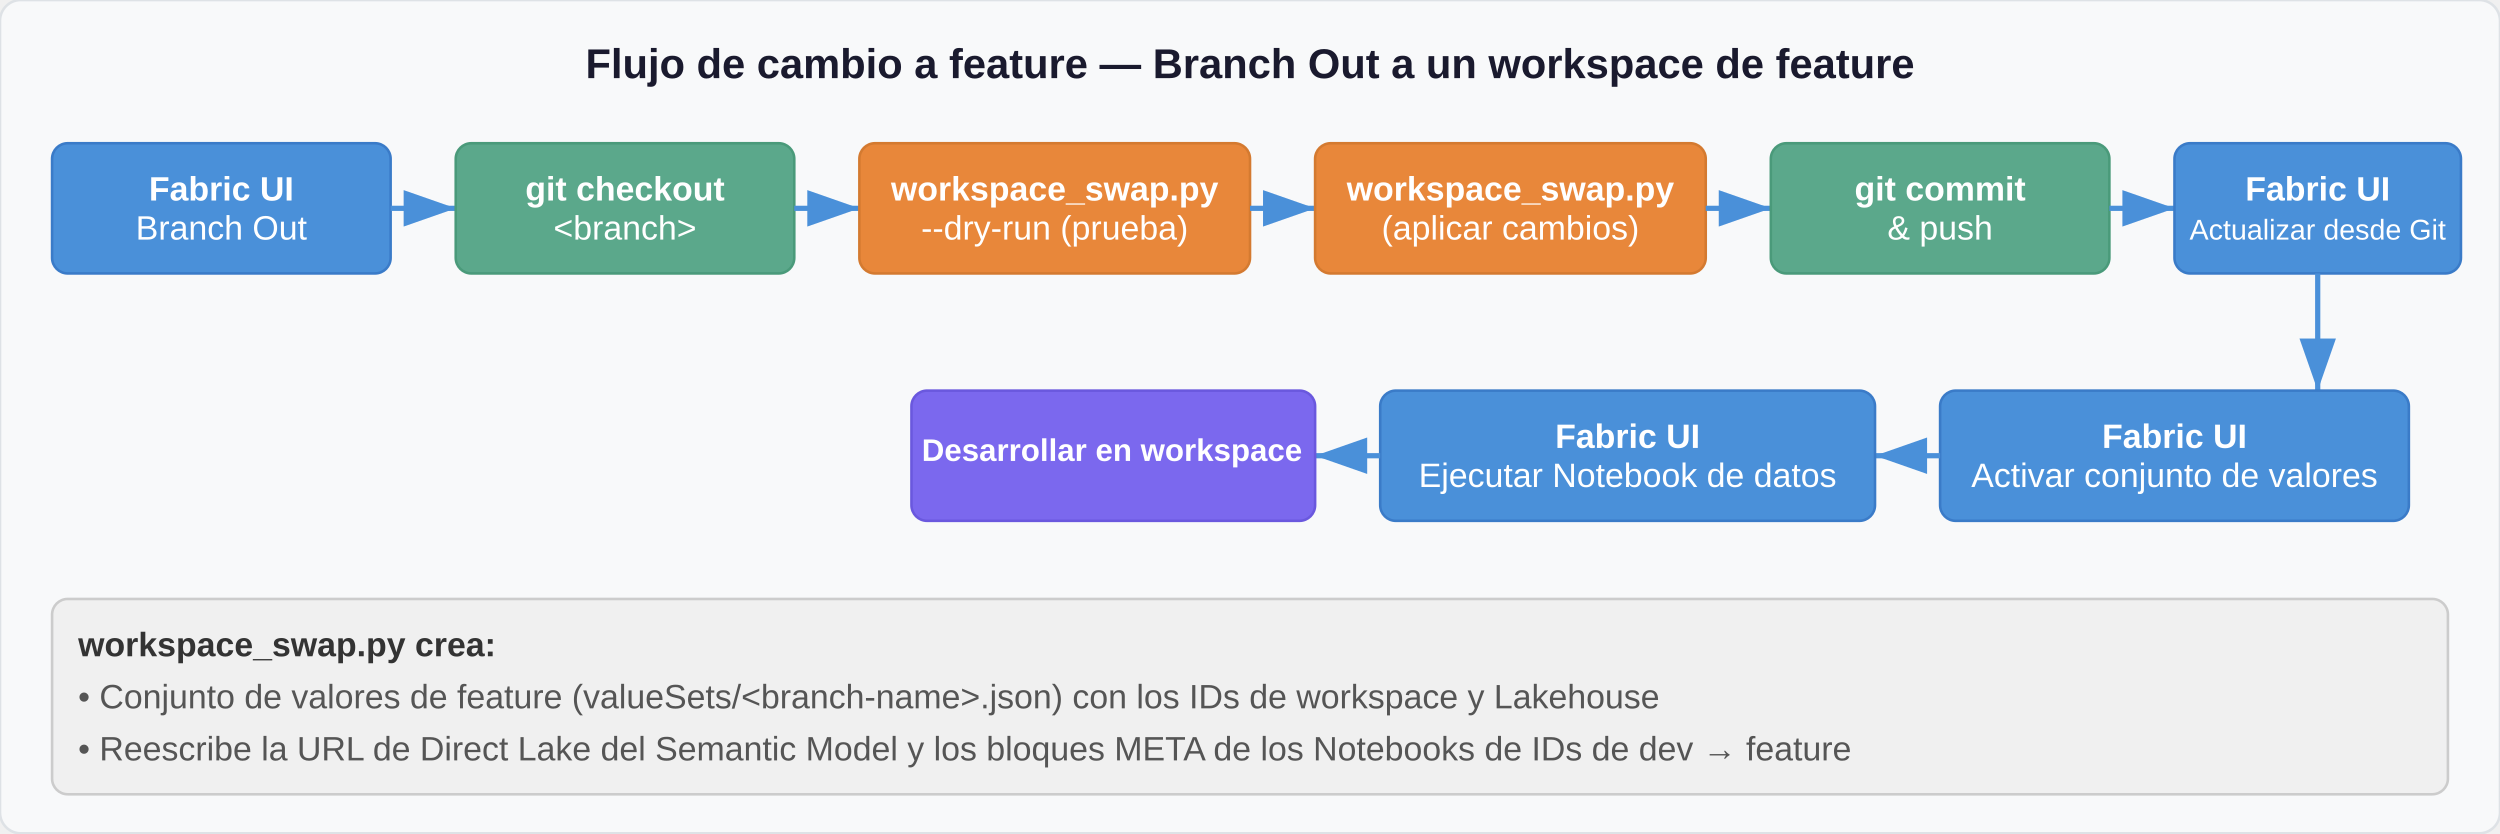
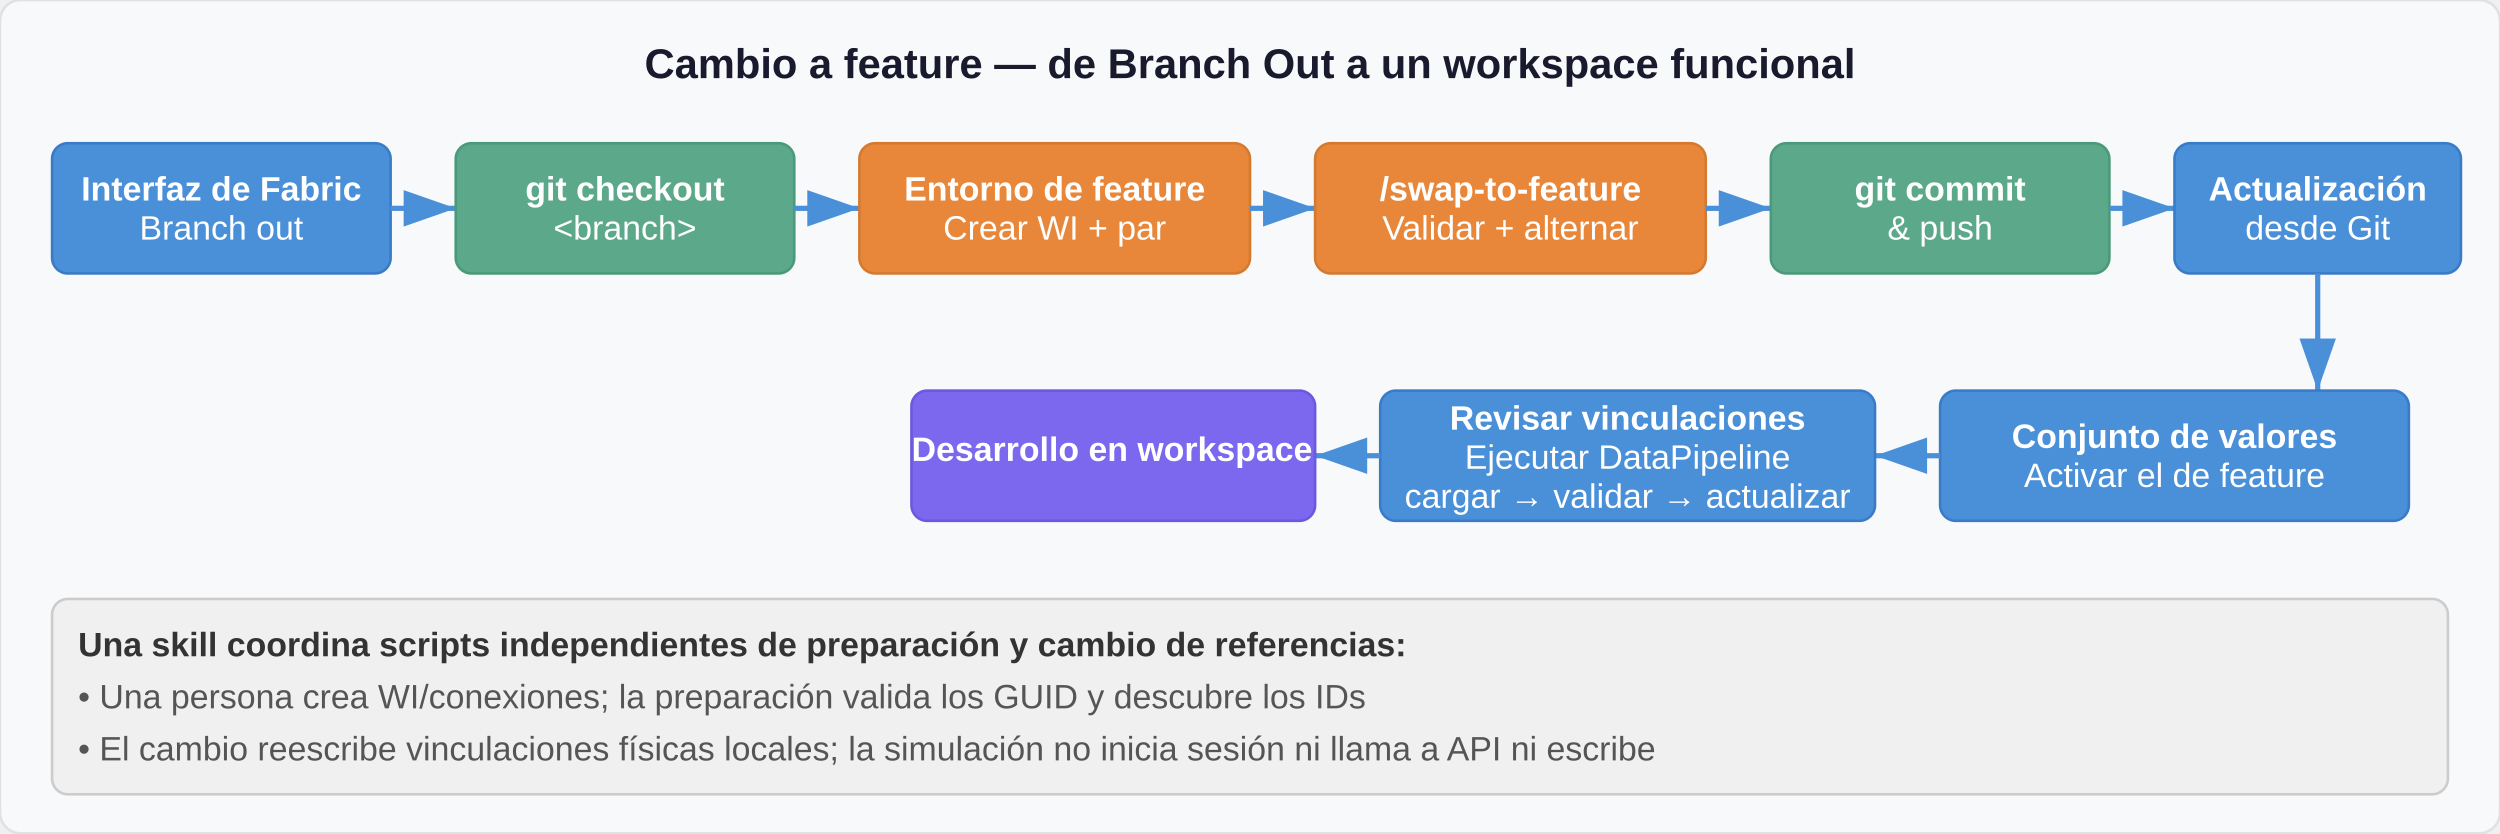
<svg xmlns="http://www.w3.org/2000/svg" viewBox="0 0 960 320" font-family="Segoe UI, Arial, sans-serif" font-size="13">
  <defs>
    <marker id="arrow1" markerWidth="10" markerHeight="7" refX="10" refY="3.5" orient="auto">
      <polygon points="0 0, 10 3.5, 0 7" fill="#4A90D9" />
    </marker>
  </defs>
  <rect width="960" height="320" rx="8" fill="#f8f9fa" stroke="#dee2e6" />
-   <text x="480" y="30" text-anchor="middle" font-size="16" font-weight="bold" fill="#1a1a2e">Flujo de cambio a feature — Branch Out a un workspace de feature</text>
+   <text x="480" y="30" text-anchor="middle" font-size="16" font-weight="bold" fill="#1a1a2e">Cambio a feature — de Branch Out a un workspace funcional</text>
  <rect x="20" y="55" width="130" height="50" rx="6" fill="#4A90D9" stroke="#3a7bc8" />
-   <text x="85" y="77" text-anchor="middle" fill="white" font-weight="bold">Fabric UI</text>
-   <text x="85" y="92" text-anchor="middle" fill="white">Branch Out</text>
+   <text x="85" y="77" text-anchor="middle" fill="white" font-weight="bold">Interfaz de Fabric</text>
+   <text x="85" y="92" text-anchor="middle" fill="white">Branch out</text>
  <line x1="150" y1="80" x2="175" y2="80" stroke="#4A90D9" stroke-width="2" marker-end="url(#arrow1)" />
  <rect x="175" y="55" width="130" height="50" rx="6" fill="#5BA88B" stroke="#4a9a7a" />
  <text x="240" y="77" text-anchor="middle" fill="white" font-weight="bold">git checkout</text>
  <text x="240" y="92" text-anchor="middle" fill="white">&lt;branch&gt;</text>
  <line x1="305" y1="80" x2="330" y2="80" stroke="#4A90D9" stroke-width="2" marker-end="url(#arrow1)" />
  <rect x="330" y="55" width="150" height="50" rx="6" fill="#E8873A" stroke="#d47a30" />
-   <text x="405" y="77" text-anchor="middle" fill="white" font-weight="bold">workspace_swap.py</text>
-   <text x="405" y="92" text-anchor="middle" fill="white">--dry-run (prueba)</text>
+   <text x="405" y="77" text-anchor="middle" fill="white" font-weight="bold">Entorno de feature</text>
+   <text x="405" y="92" text-anchor="middle" fill="white">Crear WI + par</text>
  <line x1="480" y1="80" x2="505" y2="80" stroke="#4A90D9" stroke-width="2" marker-end="url(#arrow1)" />
  <rect x="505" y="55" width="150" height="50" rx="6" fill="#E8873A" stroke="#d47a30" />
-   <text x="580" y="77" text-anchor="middle" fill="white" font-weight="bold">workspace_swap.py</text>
-   <text x="580" y="92" text-anchor="middle" fill="white">(aplicar cambios)</text>
+   <text x="580" y="77" text-anchor="middle" fill="white" font-weight="bold">/swap-to-feature</text>
+   <text x="580" y="92" text-anchor="middle" fill="white">Validar + alternar</text>
  <line x1="655" y1="80" x2="680" y2="80" stroke="#4A90D9" stroke-width="2" marker-end="url(#arrow1)" />
  <rect x="680" y="55" width="130" height="50" rx="6" fill="#5BA88B" stroke="#4a9a7a" />
  <text x="745" y="77" text-anchor="middle" fill="white" font-weight="bold">git commit</text>
  <text x="745" y="92" text-anchor="middle" fill="white">&amp; push</text>
  <line x1="810" y1="80" x2="835" y2="80" stroke="#4A90D9" stroke-width="2" marker-end="url(#arrow1)" />
  <rect x="835" y="55" width="110" height="50" rx="6" fill="#4A90D9" stroke="#3a7bc8" />
-   <text x="890" y="77" text-anchor="middle" fill="white" font-weight="bold">Fabric UI</text>
-   <text x="890" y="92" text-anchor="middle" fill="white" font-size="11">Actualizar desde Git</text>
+   <text x="890" y="77" text-anchor="middle" fill="white" font-weight="bold">Actualización</text>
+   <text x="890" y="92" text-anchor="middle" fill="white">desde Git</text>
  <line x1="890" y1="105" x2="890" y2="150" stroke="#4A90D9" stroke-width="2" marker-end="url(#arrow1)" />
  <rect x="745" y="150" width="180" height="50" rx="6" fill="#4A90D9" stroke="#3a7bc8" />
-   <text x="835" y="172" text-anchor="middle" fill="white" font-weight="bold">Fabric UI</text>
-   <text x="835" y="187" text-anchor="middle" fill="white">Activar conjunto de valores</text>
+   <text x="835" y="172" text-anchor="middle" fill="white" font-weight="bold">Conjunto de valores</text>
+   <text x="835" y="187" text-anchor="middle" fill="white">Activar el de feature</text>
  <line x1="745" y1="175" x2="720" y2="175" stroke="#4A90D9" stroke-width="2" marker-end="url(#arrow1)" />
  <rect x="530" y="150" width="190" height="50" rx="6" fill="#4A90D9" stroke="#3a7bc8" />
-   <text x="625" y="172" text-anchor="middle" fill="white" font-weight="bold">Fabric UI</text>
-   <text x="625" y="187" text-anchor="middle" fill="white">Ejecutar Notebook de datos</text>
+   <text x="625" y="165" text-anchor="middle" fill="white" font-weight="bold">Revisar vinculaciones</text>
+   <text x="625" y="180" text-anchor="middle" fill="white">Ejecutar DataPipeline</text>
+   <text x="625" y="195" text-anchor="middle" fill="white">cargar → validar → actualizar</text>
  <line x1="530" y1="175" x2="505" y2="175" stroke="#4A90D9" stroke-width="2" marker-end="url(#arrow1)" />
  <rect x="350" y="150" width="155" height="50" rx="6" fill="#7B68EE" stroke="#6a58de" />
-   <text x="427" y="177" text-anchor="middle" fill="white" font-weight="bold" font-size="12">Desarrollar en workspace</text>
+   <text x="427" y="177" text-anchor="middle" fill="white" font-weight="bold">Desarrollo en workspace</text>
  <rect x="20" y="230" width="920" height="75" rx="6" fill="#f0f0f0" stroke="#ccc" />
-   <text x="30" y="252" font-weight="bold" fill="#333">workspace_swap.py crea:</text>
-   <text x="30" y="272" fill="#555">• Conjunto de valores de feature (valueSets/&lt;branch-name&gt;.json) con los IDs de workspace y Lakehouse</text>
-   <text x="30" y="292" fill="#555">• Reescribe la URL de Direct Lake del Semantic Model y los bloques META de los Notebooks de IDs de dev → feature</text>
+   <text x="30" y="252" font-weight="bold" fill="#333">Una skill coordina scripts independientes de preparación y cambio de referencias:</text>
+   <text x="30" y="272" fill="#555">• Una persona crea WI/conexiones; la preparación valida los GUID y descubre los IDs</text>
+   <text x="30" y="292" fill="#555">• El cambio reescribe vinculaciones físicas locales; la simulación no inicia sesión ni llama a API ni escribe</text>
</svg>
